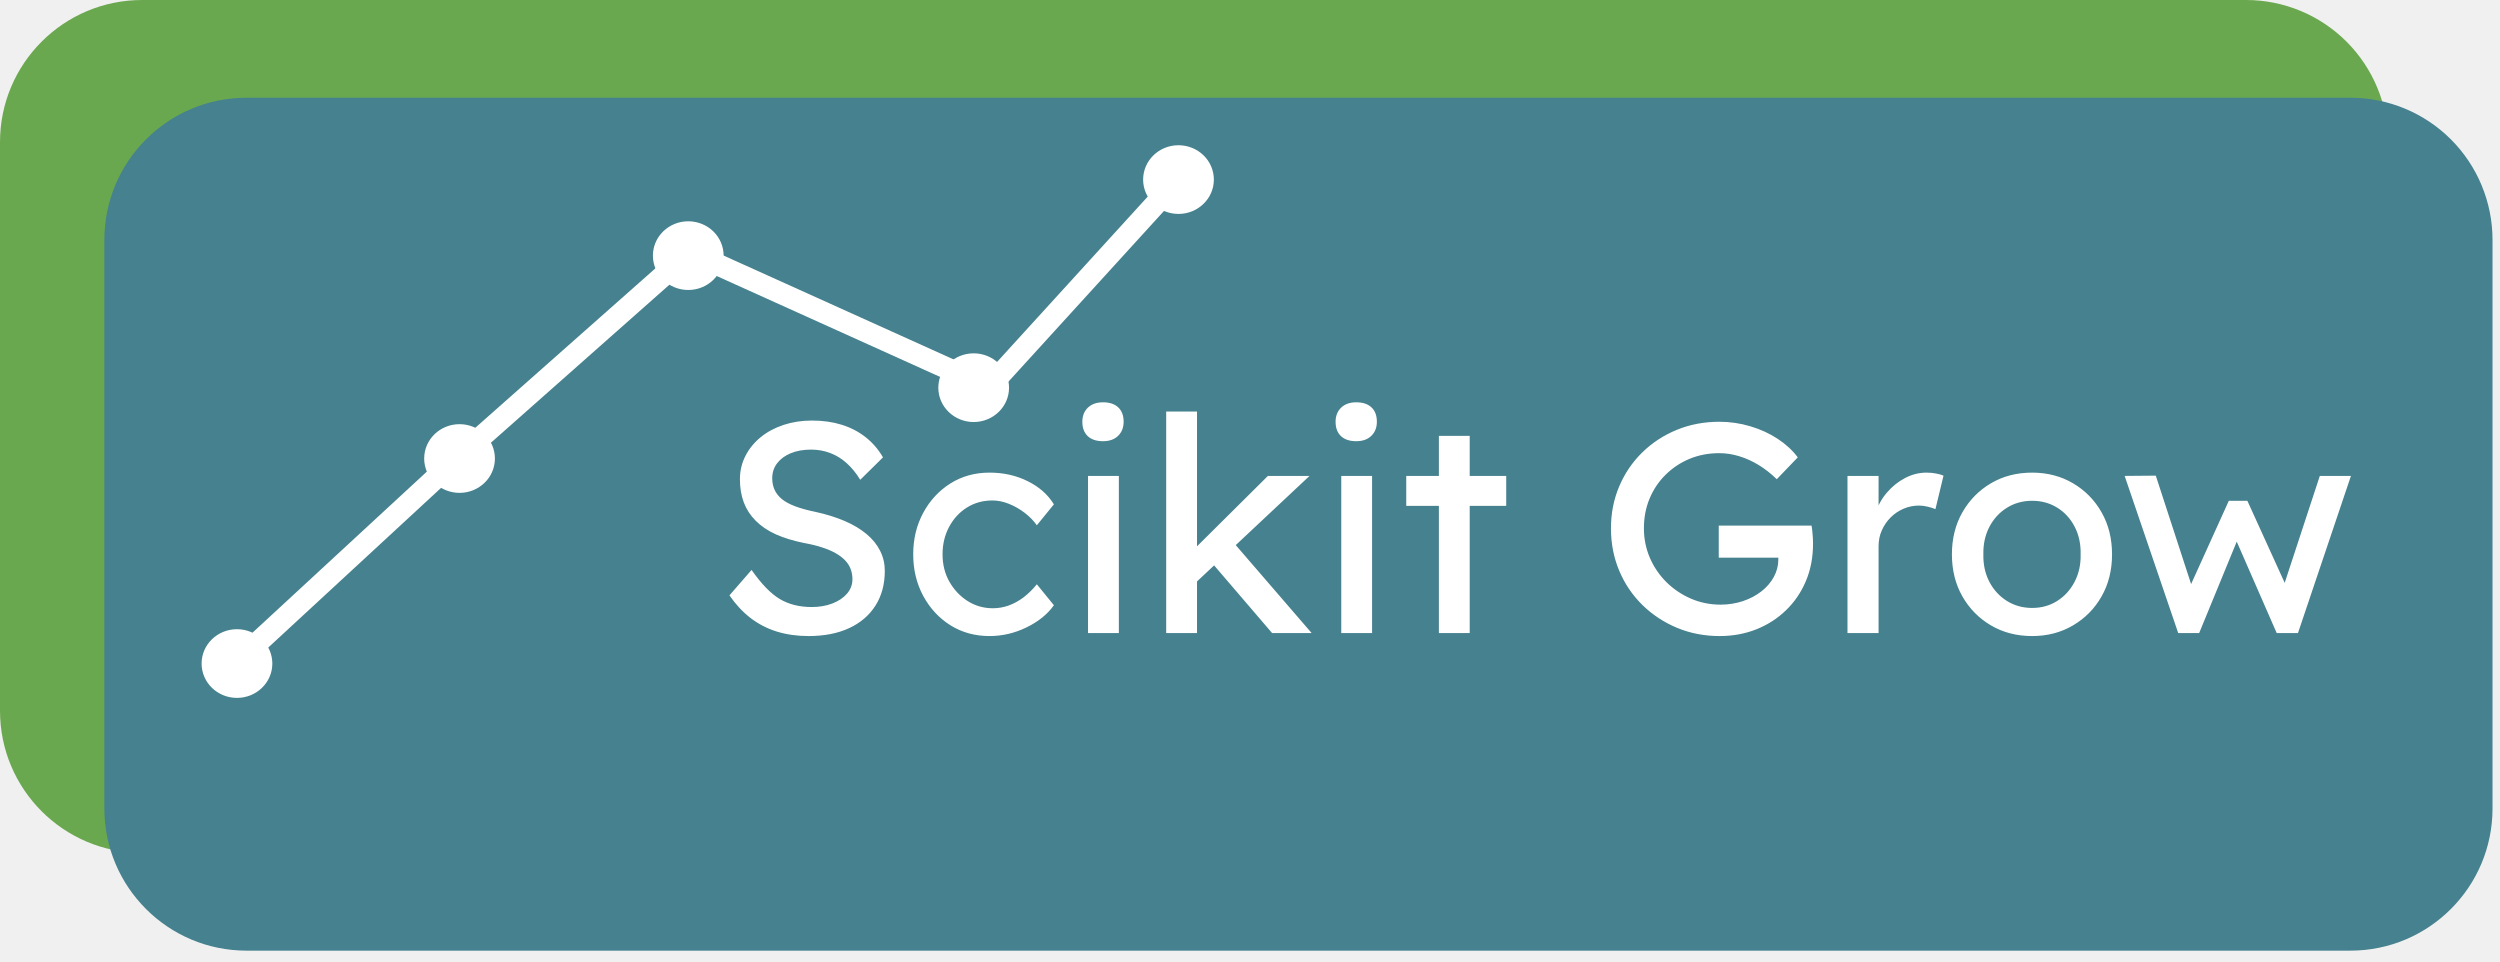
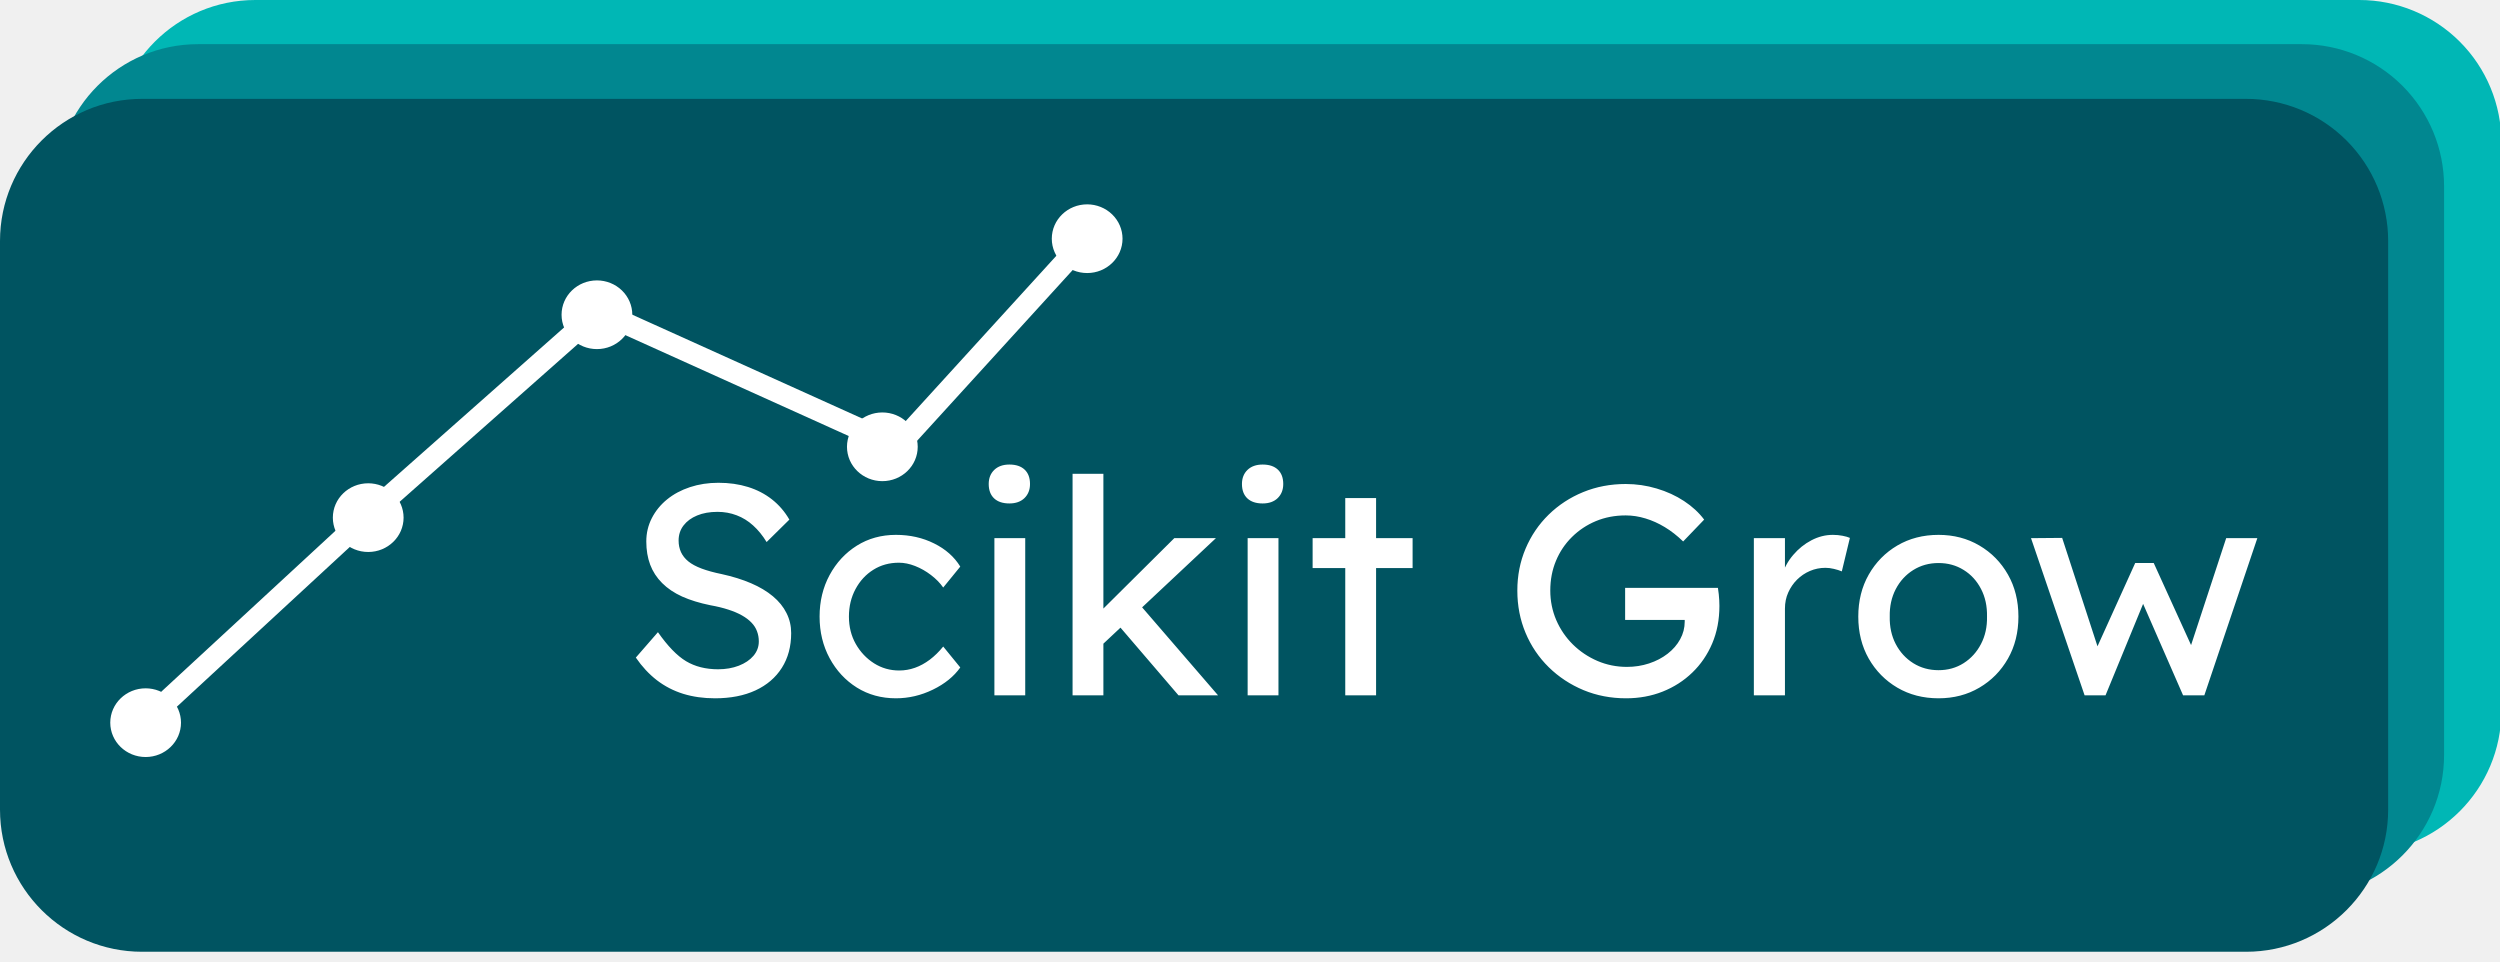
<svg xmlns="http://www.w3.org/2000/svg" version="1.1" viewBox="0.0 0.0 734.958 282.625" fill="none" stroke="none" stroke-linecap="square" stroke-miterlimit="10">
  <clipPath id="p.0">
    <path d="m0 0l734.958 0l0 282.625l-734.958 0l0 -282.625z" clip-rule="nonzero" />
  </clipPath>
  <g clip-path="url(#p.0)">
    <path fill="#000000" fill-opacity="0.0" d="m0 0l734.958 0l0 282.625l-734.958 0z" fill-rule="evenodd" />
-     <path fill="#6aa84f" d="m0 41.791l0 0c0 -23.08 18.71 -41.791 41.791 -41.791l618.497 0c11.084 0 21.713 4.403 29.551 12.24c7.837 7.837 12.24 18.467 12.24 29.551l0 167.158c0 23.08 -18.71 41.791 -41.791 41.791l-618.497 0c-23.08 0 -41.791 -18.71 -41.791 -41.791z" fill-rule="evenodd" />
-     <path fill="#45818e" d="m30.68 70.523l0 0c0 -23.08 18.71 -41.791 41.791 -41.791l618.497 0c11.084 0 21.713 4.403 29.551 12.24c7.837 7.837 12.24 18.467 12.24 29.551l0 167.158c0 23.08 -18.71 41.791 -41.791 41.791l-618.497 0c-23.08 0 -41.791 -18.71 -41.791 -41.791z" fill-rule="evenodd" />
-     <path fill="#000000" fill-opacity="0.0" d="m66.577 58.118l635.496 0l0 192.63l-635.496 0z" fill-rule="evenodd" />
-     <path fill="#ffffff" d="m237.666 186.988q-5.016 0 -9.281 -1.312q-4.266 -1.328 -7.75 -4.0q-3.469 -2.688 -6.188 -6.656l6.5 -7.469q4.312 6.156 8.266 8.531q3.969 2.375 9.422 2.375q3.344 0 6.078 -1.047q2.734 -1.062 4.312 -2.906q1.578 -1.859 1.578 -4.234q0 -1.578 -0.531 -2.984q-0.516 -1.406 -1.625 -2.547q-1.094 -1.156 -2.812 -2.125q-1.719 -0.969 -4.016 -1.703q-2.281 -0.75 -5.266 -1.281q-4.75 -0.969 -8.281 -2.547q-3.516 -1.594 -5.891 -3.969q-2.375 -2.375 -3.516 -5.406q-1.141 -3.047 -1.141 -6.828q0 -3.688 1.625 -6.859q1.625 -3.172 4.484 -5.5q2.859 -2.328 6.734 -3.609q3.875 -1.281 8.359 -1.281q4.75 0 8.703 1.234q3.969 1.234 7.047 3.656q3.078 2.422 5.109 5.938l-6.688 6.594q-1.766 -2.891 -3.969 -4.875q-2.188 -1.984 -4.828 -2.984q-2.641 -1.016 -5.641 -1.016q-3.438 0 -5.984 1.062q-2.547 1.047 -4.0 2.938q-1.453 1.891 -1.453 4.438q0 1.859 0.703 3.406q0.703 1.531 2.156 2.719q1.453 1.188 3.906 2.109q2.469 0.922 5.906 1.625q4.844 1.062 8.625 2.688q3.781 1.625 6.422 3.828q2.641 2.203 4.0 4.938q1.375 2.719 1.375 5.891q0 5.891 -2.734 10.203q-2.734 4.312 -7.75 6.641q-5.016 2.328 -11.969 2.328zm53.24 0q-6.422 0 -11.484 -3.156q-5.047 -3.172 -8.0 -8.625q-2.953 -5.469 -2.953 -12.234q0 -6.781 2.953 -12.234q2.953 -5.453 8.0 -8.625q5.062 -3.172 11.484 -3.172q6.172 0 11.219 2.516q5.062 2.5 7.703 6.812l-5.016 6.156q-1.406 -2.016 -3.609 -3.688q-2.188 -1.672 -4.656 -2.641q-2.469 -0.969 -4.75 -0.969q-4.234 0 -7.531 2.078q-3.297 2.062 -5.234 5.672q-1.938 3.609 -1.938 8.094q0 4.484 2.016 8.047q2.031 3.562 5.375 5.688q3.344 2.109 7.391 2.109q2.375 0 4.625 -0.797q2.25 -0.797 4.359 -2.375q2.109 -1.594 3.953 -3.875l5.016 6.156q-2.812 3.969 -8.047 6.516q-5.234 2.547 -10.875 2.547zm28.955 -0.875l0 -46.203l9.062 0l0 46.203l-9.062 0zm4.406 -56.406q-2.906 0 -4.5 -1.5q-1.578 -1.5 -1.578 -4.219q0 -2.562 1.625 -4.141q1.641 -1.578 4.453 -1.578q2.906 0 4.484 1.5q1.578 1.484 1.578 4.219q0 2.547 -1.625 4.141q-1.625 1.578 -4.438 1.578zm26.839 41.969l-0.438 -9.844l22.078 -21.922l12.234 0l-33.875 31.766zm-8.266 14.438l0 -65.125l9.062 0l0 65.125l-9.062 0zm31.141 0l-17.422 -20.328l6.422 -5.891l22.625 26.219l-11.625 0zm20.328 0l0 -46.203l9.062 0l0 46.203l-9.062 0zm4.406 -56.406q-2.906 0 -4.5 -1.5q-1.578 -1.5 -1.578 -4.219q0 -2.562 1.625 -4.141q1.641 -1.578 4.453 -1.578q2.906 0 4.484 1.5q1.578 1.484 1.578 4.219q0 2.547 -1.625 4.141q-1.625 1.578 -4.438 1.578zm24.292 56.406l0 -57.984l9.062 0l0 57.984l-9.062 0zm-9.594 -37.406l0 -8.797l29.391 0l0 8.797l-29.391 0zm92.135 38.281q-6.688 0 -12.5 -2.406q-5.812 -2.422 -10.219 -6.734q-4.391 -4.312 -6.812 -10.078q-2.422 -5.766 -2.422 -12.453q0 -6.609 2.422 -12.328q2.422 -5.719 6.781 -9.984q4.359 -4.266 10.156 -6.641q5.812 -2.375 12.5 -2.375q4.672 0 9.109 1.328q4.438 1.312 8.047 3.687q3.609 2.375 5.906 5.453l-6.172 6.422q-2.625 -2.547 -5.406 -4.219q-2.766 -1.672 -5.672 -2.547q-2.906 -0.891 -5.812 -0.891q-4.75 0 -8.766 1.672q-4.0 1.672 -7.031 4.672q-3.031 2.984 -4.703 7.0q-1.672 4.0 -1.672 8.75q0 4.578 1.75 8.672q1.766 4.078 4.891 7.172q3.125 3.078 7.219 4.844q4.094 1.75 8.672 1.75q3.422 0 6.5 -1.016q3.094 -1.016 5.469 -2.859q2.375 -1.844 3.688 -4.266q1.328 -2.422 1.328 -5.141l0 -1.766l1.312 1.234l-18.828 0l0 -9.422l27.281 0q0.172 0.969 0.25 1.891q0.094 0.922 0.141 1.766q0.047 0.828 0.047 1.625q0 6.078 -2.109 11.047q-2.109 4.969 -5.859 8.578q-3.734 3.609 -8.719 5.594q-4.969 1.969 -10.766 1.969zm37.58 -0.875l0 -46.203l9.141 0l0 14.516l-0.875 -3.516q0.969 -3.344 3.297 -6.062q2.328 -2.734 5.359 -4.312q3.047 -1.594 6.297 -1.594q1.5 0 2.859 0.266q1.375 0.266 2.156 0.625l-2.375 9.844q-1.047 -0.438 -2.328 -0.734q-1.281 -0.312 -2.5 -0.312q-2.391 0 -4.547 0.922q-2.141 0.922 -3.781 2.547q-1.625 1.625 -2.594 3.781q-0.969 2.156 -0.969 4.719l0 25.516l-9.141 0zm54.294 0.875q-6.781 0 -12.109 -3.125q-5.312 -3.125 -8.406 -8.531q-3.078 -5.406 -3.078 -12.359q0 -6.953 3.078 -12.359q3.094 -5.422 8.406 -8.547q5.328 -3.125 12.109 -3.125q6.688 0 12.0 3.125q5.328 3.125 8.406 8.547q3.078 5.406 3.078 12.359q0 6.953 -3.078 12.359q-3.078 5.406 -8.406 8.531q-5.312 3.125 -12.0 3.125zm0 -8.266q4.125 0 7.375 -2.062q3.266 -2.078 5.109 -5.641q1.859 -3.562 1.766 -8.047q0.094 -4.578 -1.766 -8.141q-1.844 -3.562 -5.109 -5.578q-3.25 -2.031 -7.375 -2.031q-4.141 0 -7.438 2.062q-3.297 2.062 -5.156 5.641q-1.844 3.562 -1.75 8.047q-0.094 4.484 1.75 8.047q1.859 3.562 5.156 5.641q3.297 2.062 7.438 2.062zm42.938 7.391l-15.75 -46.203l9.156 -0.078l11.266 34.578l-2.031 -0.172l12.234 -27.016l5.453 0l12.328 27.094l-2.391 0.188l11.359 -34.594l9.156 0l-15.578 46.203l-6.25 0l-12.844 -29.391l2.016 0.266l-11.969 29.125l-6.156 0z" fill-rule="nonzero" />
-     <path fill="#ffffff" d="m134.864 131.224l65.827 -58.268l3.055 3.433l-65.827 58.268z" fill-rule="evenodd" />
-     <path stroke="#ffffff" stroke-width="1.74" stroke-linejoin="round" stroke-linecap="butt" d="m134.864 131.224l65.827 -58.268l3.055 3.433l-65.827 58.268z" fill-rule="evenodd" />
-     <path fill="#ffffff" d="m66.577 194.248l64.504 -59.591l3.118 3.402l-64.504 59.591z" fill-rule="evenodd" />
-     <path stroke="#ffffff" stroke-width="1.74" stroke-linejoin="round" stroke-linecap="butt" d="m66.577 194.248l64.504 -59.591l3.118 3.402l-64.504 59.591z" fill-rule="evenodd" />
-     <path fill="#ffffff" d="m286.083 115.413l59.181 -64.945l3.402 3.15l-59.181 64.945z" fill-rule="evenodd" />
-     <path stroke="#ffffff" stroke-width="1.74" stroke-linejoin="round" stroke-linecap="butt" d="m286.083 115.413l59.181 -64.945l3.402 3.15l-59.181 64.945z" fill-rule="evenodd" />
-     <path fill="#ffffff" d="m205.843 72.975l80.063 36.157l-1.921 4.157l-80.063 -36.157z" fill-rule="evenodd" />
-     <path stroke="#ffffff" stroke-width="1.74" stroke-linejoin="round" stroke-linecap="butt" d="m205.843 72.975l80.063 36.157l-1.921 4.157l-80.063 -36.157z" fill-rule="evenodd" />
-     <path fill="#ffffff" d="m125.571 134.796l0 0c0 -5.097 4.266 -9.228 9.528 -9.228l0 0c2.527 0 4.95 0.972 6.737 2.703c1.787 1.731 2.791 4.078 2.791 6.525l0 0c0 5.097 -4.266 9.228 -9.528 9.228l0 0c-5.262 0 -9.528 -4.132 -9.528 -9.228z" fill-rule="evenodd" />
-     <path stroke="#ffffff" stroke-width="1.74" stroke-linejoin="round" stroke-linecap="butt" d="m125.571 134.796l0 0c0 -5.097 4.266 -9.228 9.528 -9.228l0 0c2.527 0 4.95 0.972 6.737 2.703c1.787 1.731 2.791 4.078 2.791 6.525l0 0c0 5.097 -4.266 9.228 -9.528 9.228l0 0c-5.262 0 -9.528 -4.132 -9.528 -9.228z" fill-rule="evenodd" />
-     <path fill="#ffffff" d="m60.136 195.072l0 0c0 -5.097 4.266 -9.228 9.528 -9.228l0 0c2.527 0 4.95 0.972 6.737 2.703c1.787 1.731 2.791 4.078 2.791 6.525l0 0c0 5.097 -4.266 9.228 -9.528 9.228l0 0c-5.262 0 -9.528 -4.132 -9.528 -9.228z" fill-rule="evenodd" />
-     <path stroke="#ffffff" stroke-width="1.74" stroke-linejoin="round" stroke-linecap="butt" d="m60.136 195.072l0 0c0 -5.097 4.266 -9.228 9.528 -9.228l0 0c2.527 0 4.95 0.972 6.737 2.703c1.787 1.731 2.791 4.078 2.791 6.525l0 0c0 5.097 -4.266 9.228 -9.528 9.228l0 0c-5.262 0 -9.528 -4.132 -9.528 -9.228z" fill-rule="evenodd" />
-     <path fill="#ffffff" d="m192.81 75.151l0 0c0 -5.097 4.266 -9.228 9.528 -9.228l0 0c2.527 0 4.95 0.972 6.737 2.703c1.787 1.731 2.791 4.078 2.791 6.525l0 0c0 5.097 -4.266 9.228 -9.528 9.228l0 0c-5.262 0 -9.528 -4.132 -9.528 -9.228z" fill-rule="evenodd" />
-     <path stroke="#ffffff" stroke-width="1.74" stroke-linejoin="round" stroke-linecap="butt" d="m192.81 75.151l0 0c0 -5.097 4.266 -9.228 9.528 -9.228l0 0c2.527 0 4.95 0.972 6.737 2.703c1.787 1.731 2.791 4.078 2.791 6.525l0 0c0 5.097 -4.266 9.228 -9.528 9.228l0 0c-5.262 0 -9.528 -4.132 -9.528 -9.228z" fill-rule="evenodd" />
-     <path fill="#ffffff" d="m276.718 113.972l0 0c0 -5.097 4.266 -9.228 9.528 -9.228l0 0c2.527 0 4.95 0.972 6.737 2.703c1.787 1.731 2.791 4.078 2.791 6.525l0 0c0 5.097 -4.266 9.228 -9.528 9.228l0 0c-5.262 0 -9.528 -4.132 -9.528 -9.228z" fill-rule="evenodd" />
-     <path stroke="#ffffff" stroke-width="1.74" stroke-linejoin="round" stroke-linecap="butt" d="m276.718 113.972l0 0c0 -5.097 4.266 -9.228 9.528 -9.228l0 0c2.527 0 4.95 0.972 6.737 2.703c1.787 1.731 2.791 4.078 2.791 6.525l0 0c0 5.097 -4.266 9.228 -9.528 9.228l0 0c-5.262 0 -9.528 -4.132 -9.528 -9.228z" fill-rule="evenodd" />
-     <path fill="#ffffff" d="m336.929 52.793l0 0c0 -5.097 4.266 -9.228 9.528 -9.228l0 0c2.527 0 4.95 0.972 6.737 2.703c1.787 1.731 2.791 4.078 2.791 6.525l0 0c0 5.097 -4.266 9.228 -9.528 9.228l0 0c-5.262 0 -9.528 -4.132 -9.528 -9.228z" fill-rule="evenodd" />
-     <path stroke="#ffffff" stroke-width="1.74" stroke-linejoin="round" stroke-linecap="butt" d="m336.929 52.793l0 0c0 -5.097 4.266 -9.228 9.528 -9.228l0 0c2.527 0 4.95 0.972 6.737 2.703c1.787 1.731 2.791 4.078 2.791 6.525l0 0c0 5.097 -4.266 9.228 -9.528 9.228l0 0c-5.262 0 -9.528 -4.132 -9.528 -9.228z" fill-rule="evenodd" />
+     <path fill="#00b7b5" d="m33.286 41.791l0 0c0 -23.08 18.71 -41.791 41.791 -41.791l618.497 0c11.084 0 21.713 4.403 29.551 12.24c7.837 7.837 12.24 18.467 12.24 29.551l0 167.158c0 23.08 -18.71 41.791 -41.791 41.791l-618.497 0c-23.08 0 -41.791 -18.71 -41.791 -41.791z" fill-rule="evenodd" />
+     <path fill="#018790" d="m16.44 54.775l0 0c0 -23.08 18.71 -41.791 41.791 -41.791l618.497 0c11.084 0 21.713 4.403 29.551 12.24c7.837 7.837 12.24 18.467 12.24 29.551l0 167.158c0 23.08 -18.71 41.791 -41.791 41.791l-618.497 0c-23.08 0 -41.791 -18.71 -41.791 -41.791z" fill-rule="evenodd" />
+     <path fill="#005461" d="m0 70.854l0 0c0 -23.08 18.71 -41.791 41.791 -41.791l618.497 0c11.084 0 21.713 4.403 29.551 12.24c7.837 7.837 12.24 18.467 12.24 29.551l0 167.158c0 23.08 -18.71 41.791 -41.791 41.791l-618.497 0c-23.08 0 -41.791 -18.71 -41.791 -41.791z" fill-rule="evenodd" />
+     <path fill="#000000" fill-opacity="0.0" d="m39.054 76.417l635.496 0l0 192.63l-635.496 0z" fill-rule="evenodd" />
+     <path fill="#ffffff" d="m210.142 205.287q-5.016 0 -9.281 -1.312q-4.266 -1.328 -7.75 -4.0q-3.469 -2.688 -6.188 -6.656l6.5 -7.469q4.312 6.156 8.266 8.531q3.969 2.375 9.422 2.375q3.344 0 6.078 -1.047q2.734 -1.062 4.312 -2.906q1.578 -1.859 1.578 -4.234q0 -1.578 -0.531 -2.984q-0.516 -1.406 -1.625 -2.547q-1.094 -1.156 -2.812 -2.125q-1.719 -0.969 -4.016 -1.703q-2.281 -0.75 -5.266 -1.281q-4.75 -0.969 -8.281 -2.547q-3.516 -1.594 -5.891 -3.969q-2.375 -2.375 -3.516 -5.406q-1.141 -3.047 -1.141 -6.828q0 -3.688 1.625 -6.859q1.625 -3.172 4.484 -5.5q2.859 -2.328 6.734 -3.609q3.875 -1.281 8.359 -1.281q4.75 0 8.703 1.234q3.969 1.234 7.047 3.656q3.078 2.422 5.109 5.938l-6.688 6.594q-1.766 -2.891 -3.969 -4.875q-2.188 -1.984 -4.828 -2.984q-2.641 -1.016 -5.641 -1.016q-3.438 0 -5.984 1.062q-2.547 1.047 -4.0 2.938q-1.453 1.891 -1.453 4.438q0 1.859 0.703 3.406q0.703 1.531 2.156 2.719q1.453 1.188 3.906 2.109q2.469 0.922 5.906 1.625q4.844 1.062 8.625 2.688q3.781 1.625 6.422 3.828q2.641 2.203 4.0 4.938q1.375 2.719 1.375 5.891q0 5.891 -2.734 10.203q-2.734 4.312 -7.75 6.641q-5.016 2.328 -11.969 2.328zm53.24 0q-6.422 0 -11.484 -3.156q-5.047 -3.172 -8.0 -8.625q-2.953 -5.469 -2.953 -12.234q0 -6.781 2.953 -12.234q2.953 -5.453 8.0 -8.625q5.063 -3.172 11.484 -3.172q6.172 0 11.219 2.516q5.062 2.5 7.703 6.812l-5.016 6.156q-1.406 -2.016 -3.609 -3.688q-2.188 -1.672 -4.656 -2.641q-2.469 -0.969 -4.75 -0.969q-4.234 0 -7.531 2.078q-3.297 2.062 -5.234 5.672q-1.938 3.609 -1.938 8.094q0 4.484 2.016 8.047q2.031 3.562 5.375 5.688q3.344 2.109 7.391 2.109q2.375 0 4.625 -0.797q2.25 -0.797 4.359 -2.375q2.109 -1.594 3.953 -3.875l5.016 6.156q-2.812 3.969 -8.047 6.516q-5.234 2.547 -10.875 2.547zm28.955 -0.875l0 -46.203l9.062 0l0 46.203l-9.062 0zm4.406 -56.406q-2.906 0 -4.5 -1.5q-1.578 -1.5 -1.578 -4.219q0 -2.562 1.625 -4.141q1.641 -1.578 4.453 -1.578q2.906 0 4.484 1.5q1.578 1.484 1.578 4.219q0 2.547 -1.625 4.141q-1.625 1.578 -4.438 1.578zm26.839 41.969l-0.438 -9.844l22.078 -21.922l12.234 0l-33.875 31.766zm-8.266 14.438l0 -65.125l9.062 0l0 65.125l-9.062 0zm31.141 0l-17.422 -20.328l6.422 -5.891l22.625 26.219l-11.625 0zm20.328 0l0 -46.203l9.062 0l0 46.203l-9.062 0zm4.406 -56.406q-2.906 0 -4.5 -1.5q-1.578 -1.5 -1.578 -4.219q0 -2.562 1.625 -4.141q1.641 -1.578 4.453 -1.578q2.906 0 4.484 1.5q1.578 1.484 1.578 4.219q0 2.547 -1.625 4.141q-1.625 1.578 -4.438 1.578zm24.292 56.406l0 -57.984l9.062 0l0 57.984l-9.062 0zm-9.594 -37.406l0 -8.797l29.391 0l0 8.797l-29.391 0zm92.135 38.281q-6.688 0 -12.5 -2.406q-5.812 -2.422 -10.219 -6.734q-4.391 -4.312 -6.812 -10.078q-2.422 -5.766 -2.422 -12.453q0 -6.609 2.422 -12.328q2.422 -5.719 6.781 -9.984q4.359 -4.266 10.156 -6.641q5.812 -2.375 12.5 -2.375q4.672 0 9.109 1.328q4.438 1.312 8.047 3.688q3.609 2.375 5.906 5.453l-6.172 6.422q-2.625 -2.547 -5.406 -4.219q-2.766 -1.672 -5.672 -2.547q-2.906 -0.891 -5.812 -0.891q-4.75 0 -8.766 1.672q-4.0 1.672 -7.031 4.672q-3.031 2.984 -4.703 7.0q-1.672 4.0 -1.672 8.75q0 4.578 1.75 8.672q1.766 4.078 4.891 7.172q3.125 3.078 7.219 4.844q4.094 1.75 8.672 1.75q3.422 0 6.5 -1.016q3.094 -1.016 5.469 -2.859q2.375 -1.844 3.688 -4.266q1.328 -2.422 1.328 -5.141l0 -1.766l1.312 1.234l-18.828 0l0 -9.422l27.281 0q0.172 0.969 0.25 1.891q0.094 0.922 0.141 1.766q0.047 0.828 0.047 1.625q0 6.078 -2.109 11.047q-2.109 4.969 -5.859 8.578q-3.734 3.609 -8.719 5.594q-4.969 1.969 -10.766 1.969zm37.58 -0.875l0 -46.203l9.141 0l0 14.516l-0.875 -3.516q0.969 -3.344 3.297 -6.062q2.328 -2.734 5.359 -4.312q3.047 -1.594 6.297 -1.594q1.5 0 2.859 0.266q1.375 0.266 2.156 0.625l-2.375 9.844q-1.047 -0.438 -2.328 -0.734q-1.281 -0.312 -2.5 -0.312q-2.391 0 -4.547 0.922q-2.141 0.922 -3.781 2.547q-1.625 1.625 -2.594 3.781q-0.969 2.156 -0.969 4.719l0 25.516l-9.141 0zm54.294 0.875q-6.781 0 -12.109 -3.125q-5.312 -3.125 -8.406 -8.531q-3.078 -5.406 -3.078 -12.359q0 -6.953 3.078 -12.359q3.094 -5.422 8.406 -8.547q5.328 -3.125 12.109 -3.125q6.688 0 12.0 3.125q5.328 3.125 8.406 8.547q3.078 5.406 3.078 12.359q0 6.953 -3.078 12.359q-3.078 5.406 -8.406 8.531q-5.312 3.125 -12.0 3.125zm0 -8.266q4.125 0 7.375 -2.062q3.266 -2.078 5.109 -5.641q1.859 -3.562 1.766 -8.047q0.094 -4.578 -1.766 -8.141q-1.844 -3.562 -5.109 -5.578q-3.25 -2.031 -7.375 -2.031q-4.141 0 -7.438 2.062q-3.297 2.062 -5.156 5.641q-1.844 3.562 -1.75 8.047q-0.094 4.484 1.75 8.047q1.859 3.562 5.156 5.641q3.297 2.062 7.438 2.062zm42.938 7.391l-15.75 -46.203l9.156 -0.078l11.266 34.578l-2.031 -0.172l12.234 -27.016l5.453 0l12.328 27.094l-2.391 0.188l11.359 -34.594l9.156 0l-15.578 46.203l-6.25 0l-12.844 -29.391l2.016 0.266l-11.969 29.125l-6.156 0z" fill-rule="nonzero" />
+     <path fill="#ffffff" d="m108.013 148.605l65.827 -58.268l3.055 3.433l-65.827 58.268z" fill-rule="evenodd" />
+     <path stroke="#ffffff" stroke-width="1.74" stroke-linejoin="round" stroke-linecap="butt" d="m108.013 148.605l65.827 -58.268l3.055 3.433l-65.827 58.268z" fill-rule="evenodd" />
+     <path fill="#ffffff" d="m39.727 211.629l64.504 -59.591l3.118 3.402l-64.504 59.591z" fill-rule="evenodd" />
+     <path stroke="#ffffff" stroke-width="1.74" stroke-linejoin="round" stroke-linecap="butt" d="m39.727 211.629l64.504 -59.591l3.118 3.402l-64.504 59.591z" fill-rule="evenodd" />
+     <path fill="#ffffff" d="m259.233 132.794l59.181 -64.945l3.402 3.15l-59.181 64.945z" fill-rule="evenodd" />
+     <path stroke="#ffffff" stroke-width="1.74" stroke-linejoin="round" stroke-linecap="butt" d="m259.233 132.794l59.181 -64.945l3.402 3.15l-59.181 64.945z" fill-rule="evenodd" />
+     <path fill="#ffffff" d="m178.992 90.356l80.063 36.157l-1.921 4.157l-80.063 -36.157z" fill-rule="evenodd" />
+     <path stroke="#ffffff" stroke-width="1.74" stroke-linejoin="round" stroke-linecap="butt" d="m178.992 90.356l80.063 36.157l-1.921 4.157l-80.063 -36.157z" fill-rule="evenodd" />
+     <path fill="#ffffff" d="m98.721 152.176l0 0c0 -5.097 4.266 -9.228 9.528 -9.228l0 0c2.527 0 4.95 0.972 6.737 2.703c1.787 1.731 2.791 4.078 2.791 6.525l0 0c0 5.097 -4.266 9.228 -9.528 9.228l0 0c-5.262 0 -9.528 -4.132 -9.528 -9.228z" fill-rule="evenodd" />
+     <path stroke="#ffffff" stroke-width="1.74" stroke-linejoin="round" stroke-linecap="butt" d="m98.721 152.176l0 0c0 -5.097 4.266 -9.228 9.528 -9.228l0 0c2.527 0 4.95 0.972 6.737 2.703c1.787 1.731 2.791 4.078 2.791 6.525l0 0c0 5.097 -4.266 9.228 -9.528 9.228l0 0c-5.262 0 -9.528 -4.132 -9.528 -9.228z" fill-rule="evenodd" />
+     <path fill="#ffffff" d="m33.286 212.453l0 0c0 -5.097 4.266 -9.228 9.528 -9.228l0 0c2.527 0 4.95 0.972 6.737 2.703c1.787 1.731 2.791 4.078 2.791 6.525l0 0c0 5.097 -4.266 9.228 -9.528 9.228l0 0c-5.262 0 -9.528 -4.132 -9.528 -9.228z" fill-rule="evenodd" />
+     <path stroke="#ffffff" stroke-width="1.74" stroke-linejoin="round" stroke-linecap="butt" d="m33.286 212.453l0 0c0 -5.097 4.266 -9.228 9.528 -9.228l0 0c2.527 0 4.95 0.972 6.737 2.703c1.787 1.731 2.791 4.078 2.791 6.525l0 0c0 5.097 -4.266 9.228 -9.528 9.228l0 0c-5.262 0 -9.528 -4.132 -9.528 -9.228z" fill-rule="evenodd" />
+     <path fill="#ffffff" d="m165.96 92.531l0 0c0 -5.097 4.266 -9.228 9.528 -9.228l0 0c2.527 0 4.95 0.972 6.737 2.703c1.787 1.731 2.791 4.078 2.791 6.525l0 0c0 5.097 -4.266 9.228 -9.528 9.228l0 0c-5.262 0 -9.528 -4.132 -9.528 -9.228z" fill-rule="evenodd" />
+     <path stroke="#ffffff" stroke-width="1.74" stroke-linejoin="round" stroke-linecap="butt" d="m165.96 92.531l0 0c0 -5.097 4.266 -9.228 9.528 -9.228l0 0c2.527 0 4.95 0.972 6.737 2.703c1.787 1.731 2.791 4.078 2.791 6.525l0 0c0 5.097 -4.266 9.228 -9.528 9.228l0 0c-5.262 0 -9.528 -4.132 -9.528 -9.228z" fill-rule="evenodd" />
+     <path fill="#ffffff" d="m249.868 131.352l0 0c0 -5.097 4.266 -9.228 9.528 -9.228l0 0c2.527 0 4.95 0.972 6.737 2.703c1.787 1.731 2.791 4.078 2.791 6.525l0 0c0 5.097 -4.266 9.228 -9.528 9.228l0 0c-5.262 0 -9.528 -4.132 -9.528 -9.228z" fill-rule="evenodd" />
+     <path stroke="#ffffff" stroke-width="1.74" stroke-linejoin="round" stroke-linecap="butt" d="m249.868 131.352l0 0c0 -5.097 4.266 -9.228 9.528 -9.228l0 0c2.527 0 4.95 0.972 6.737 2.703c1.787 1.731 2.791 4.078 2.791 6.525l0 0c0 5.097 -4.266 9.228 -9.528 9.228l0 0c-5.262 0 -9.528 -4.132 -9.528 -9.228z" fill-rule="evenodd" />
+     <path fill="#ffffff" d="m310.079 70.173l0 0c0 -5.097 4.266 -9.228 9.528 -9.228l0 0c2.527 0 4.95 0.972 6.737 2.703c1.787 1.731 2.791 4.078 2.791 6.525l0 0c0 5.097 -4.266 9.228 -9.528 9.228l0 0c-5.262 0 -9.528 -4.132 -9.528 -9.228z" fill-rule="evenodd" />
+     <path stroke="#ffffff" stroke-width="1.74" stroke-linejoin="round" stroke-linecap="butt" d="m310.079 70.173l0 0c0 -5.097 4.266 -9.228 9.528 -9.228l0 0c2.527 0 4.95 0.972 6.737 2.703c1.787 1.731 2.791 4.078 2.791 6.525l0 0c0 5.097 -4.266 9.228 -9.528 9.228l0 0c-5.262 0 -9.528 -4.132 -9.528 -9.228z" fill-rule="evenodd" />
  </g>
</svg>
